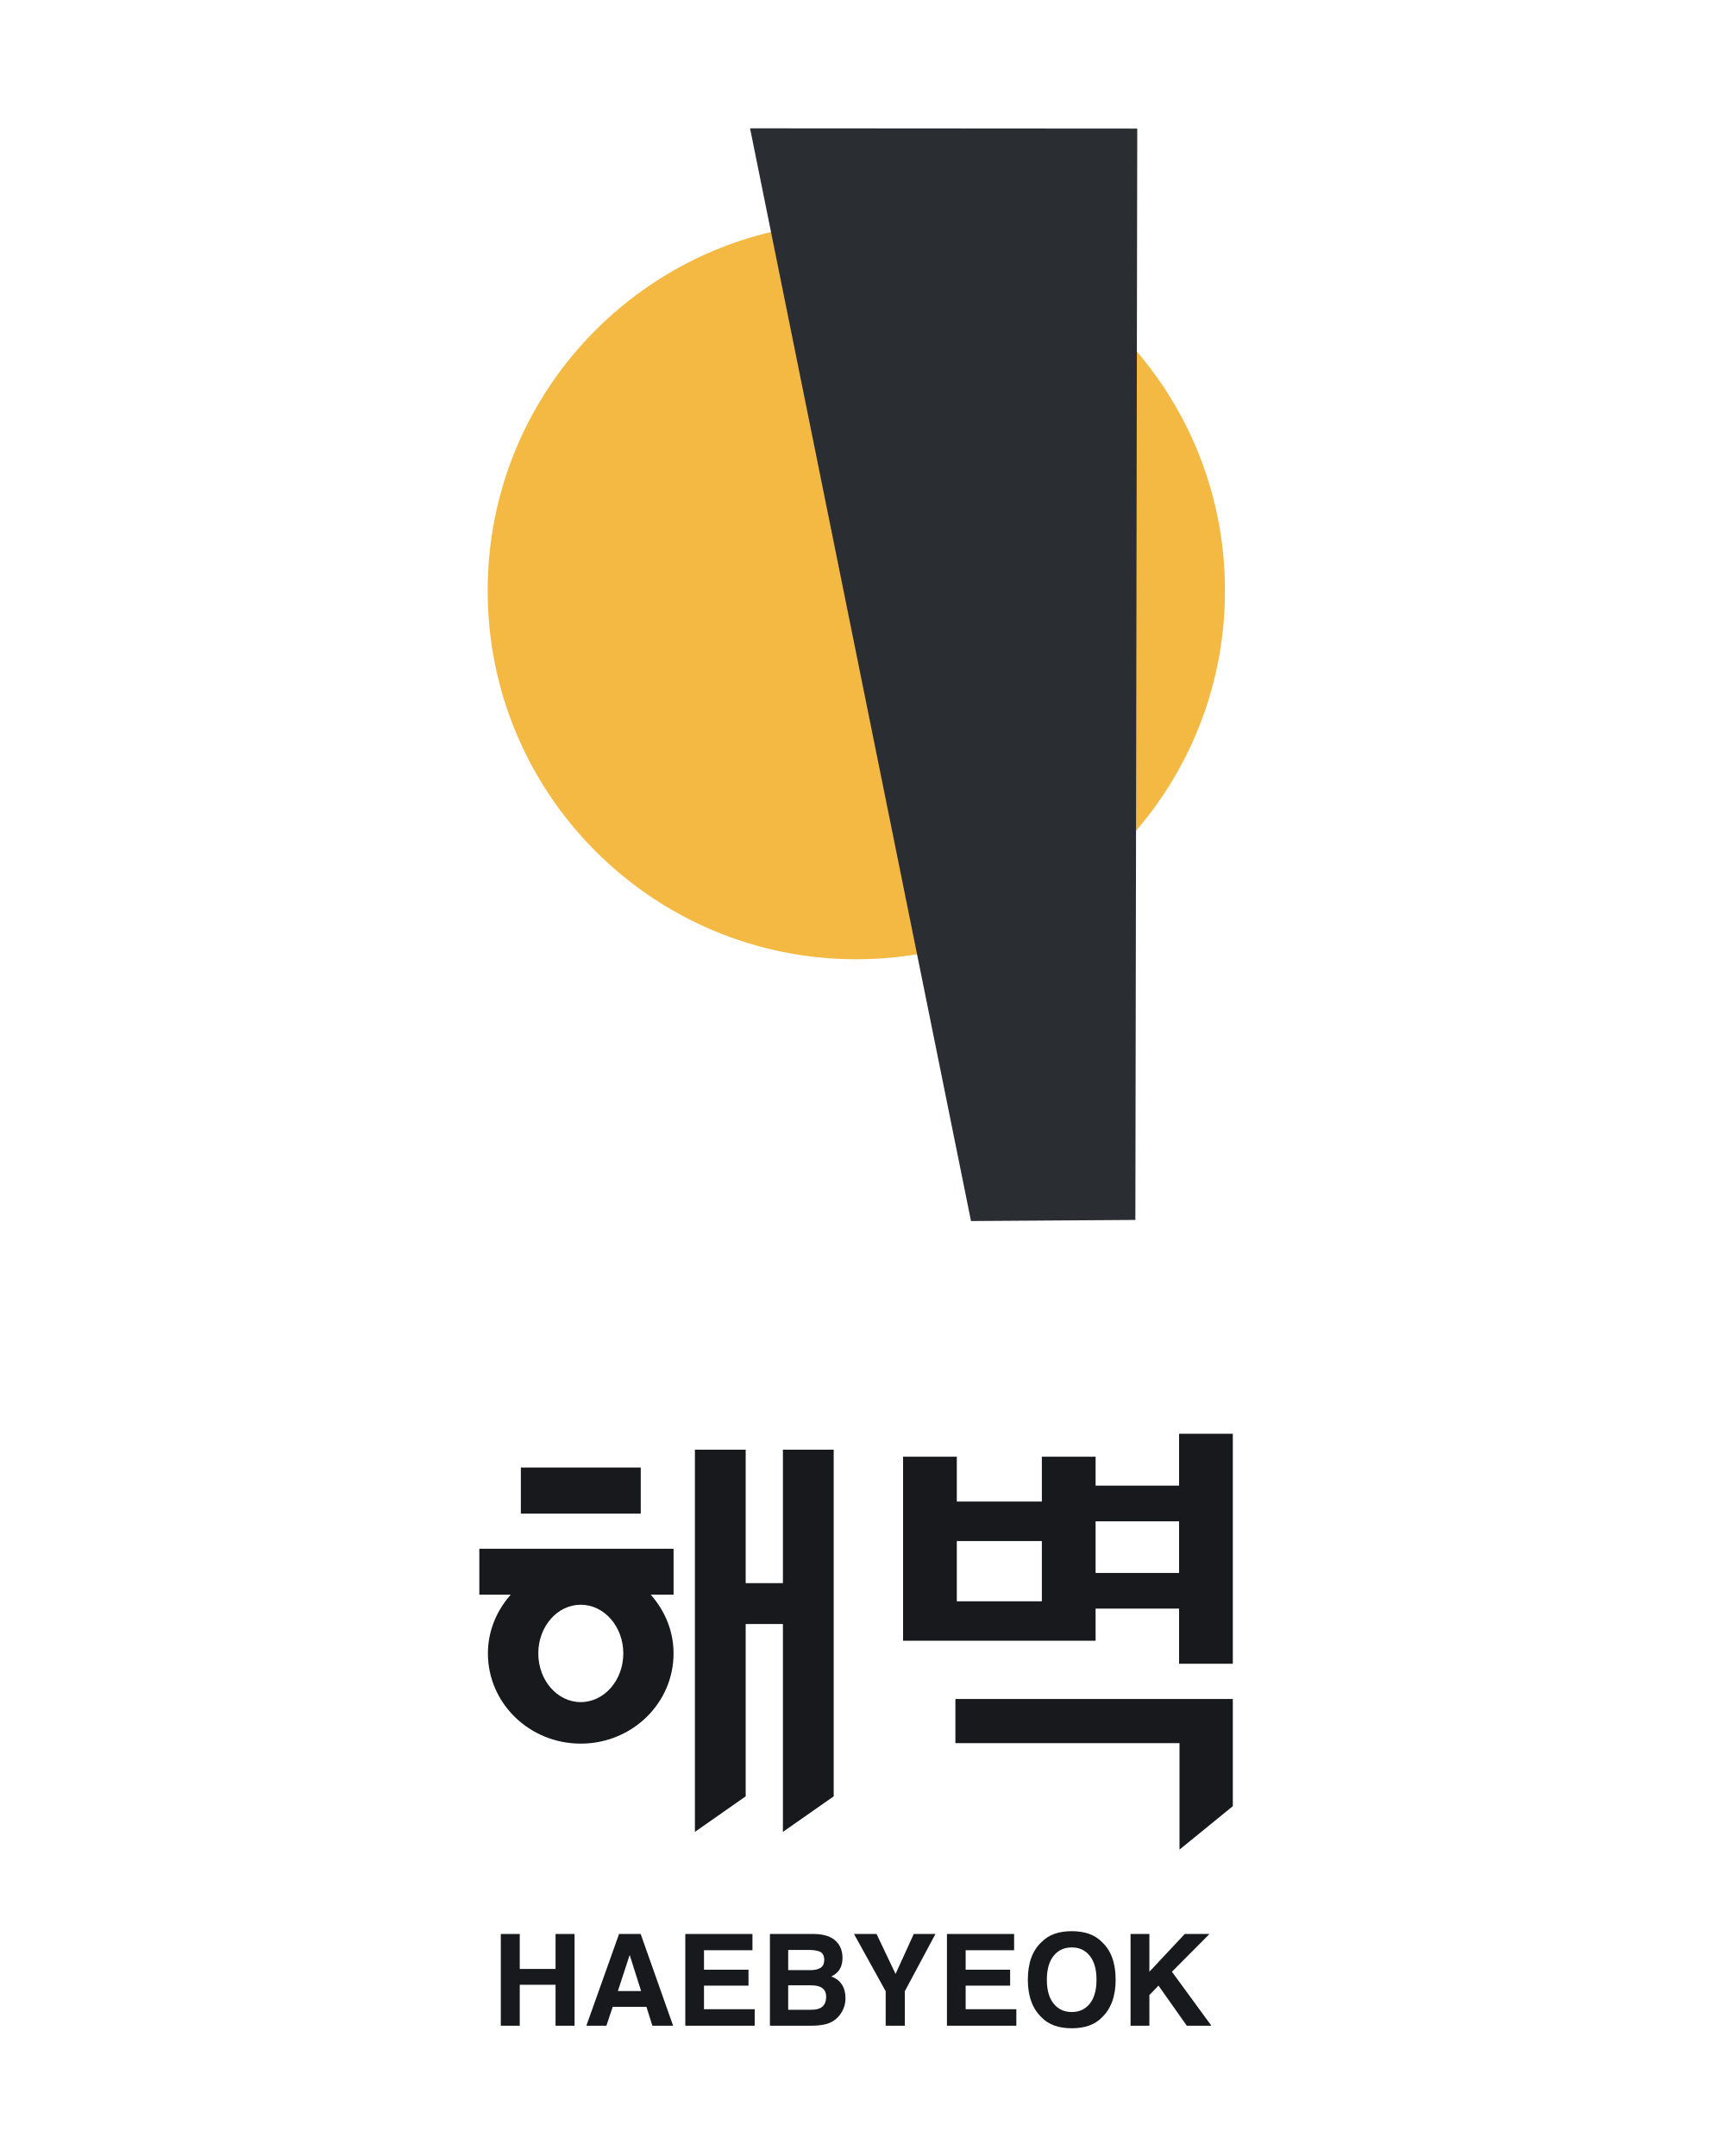
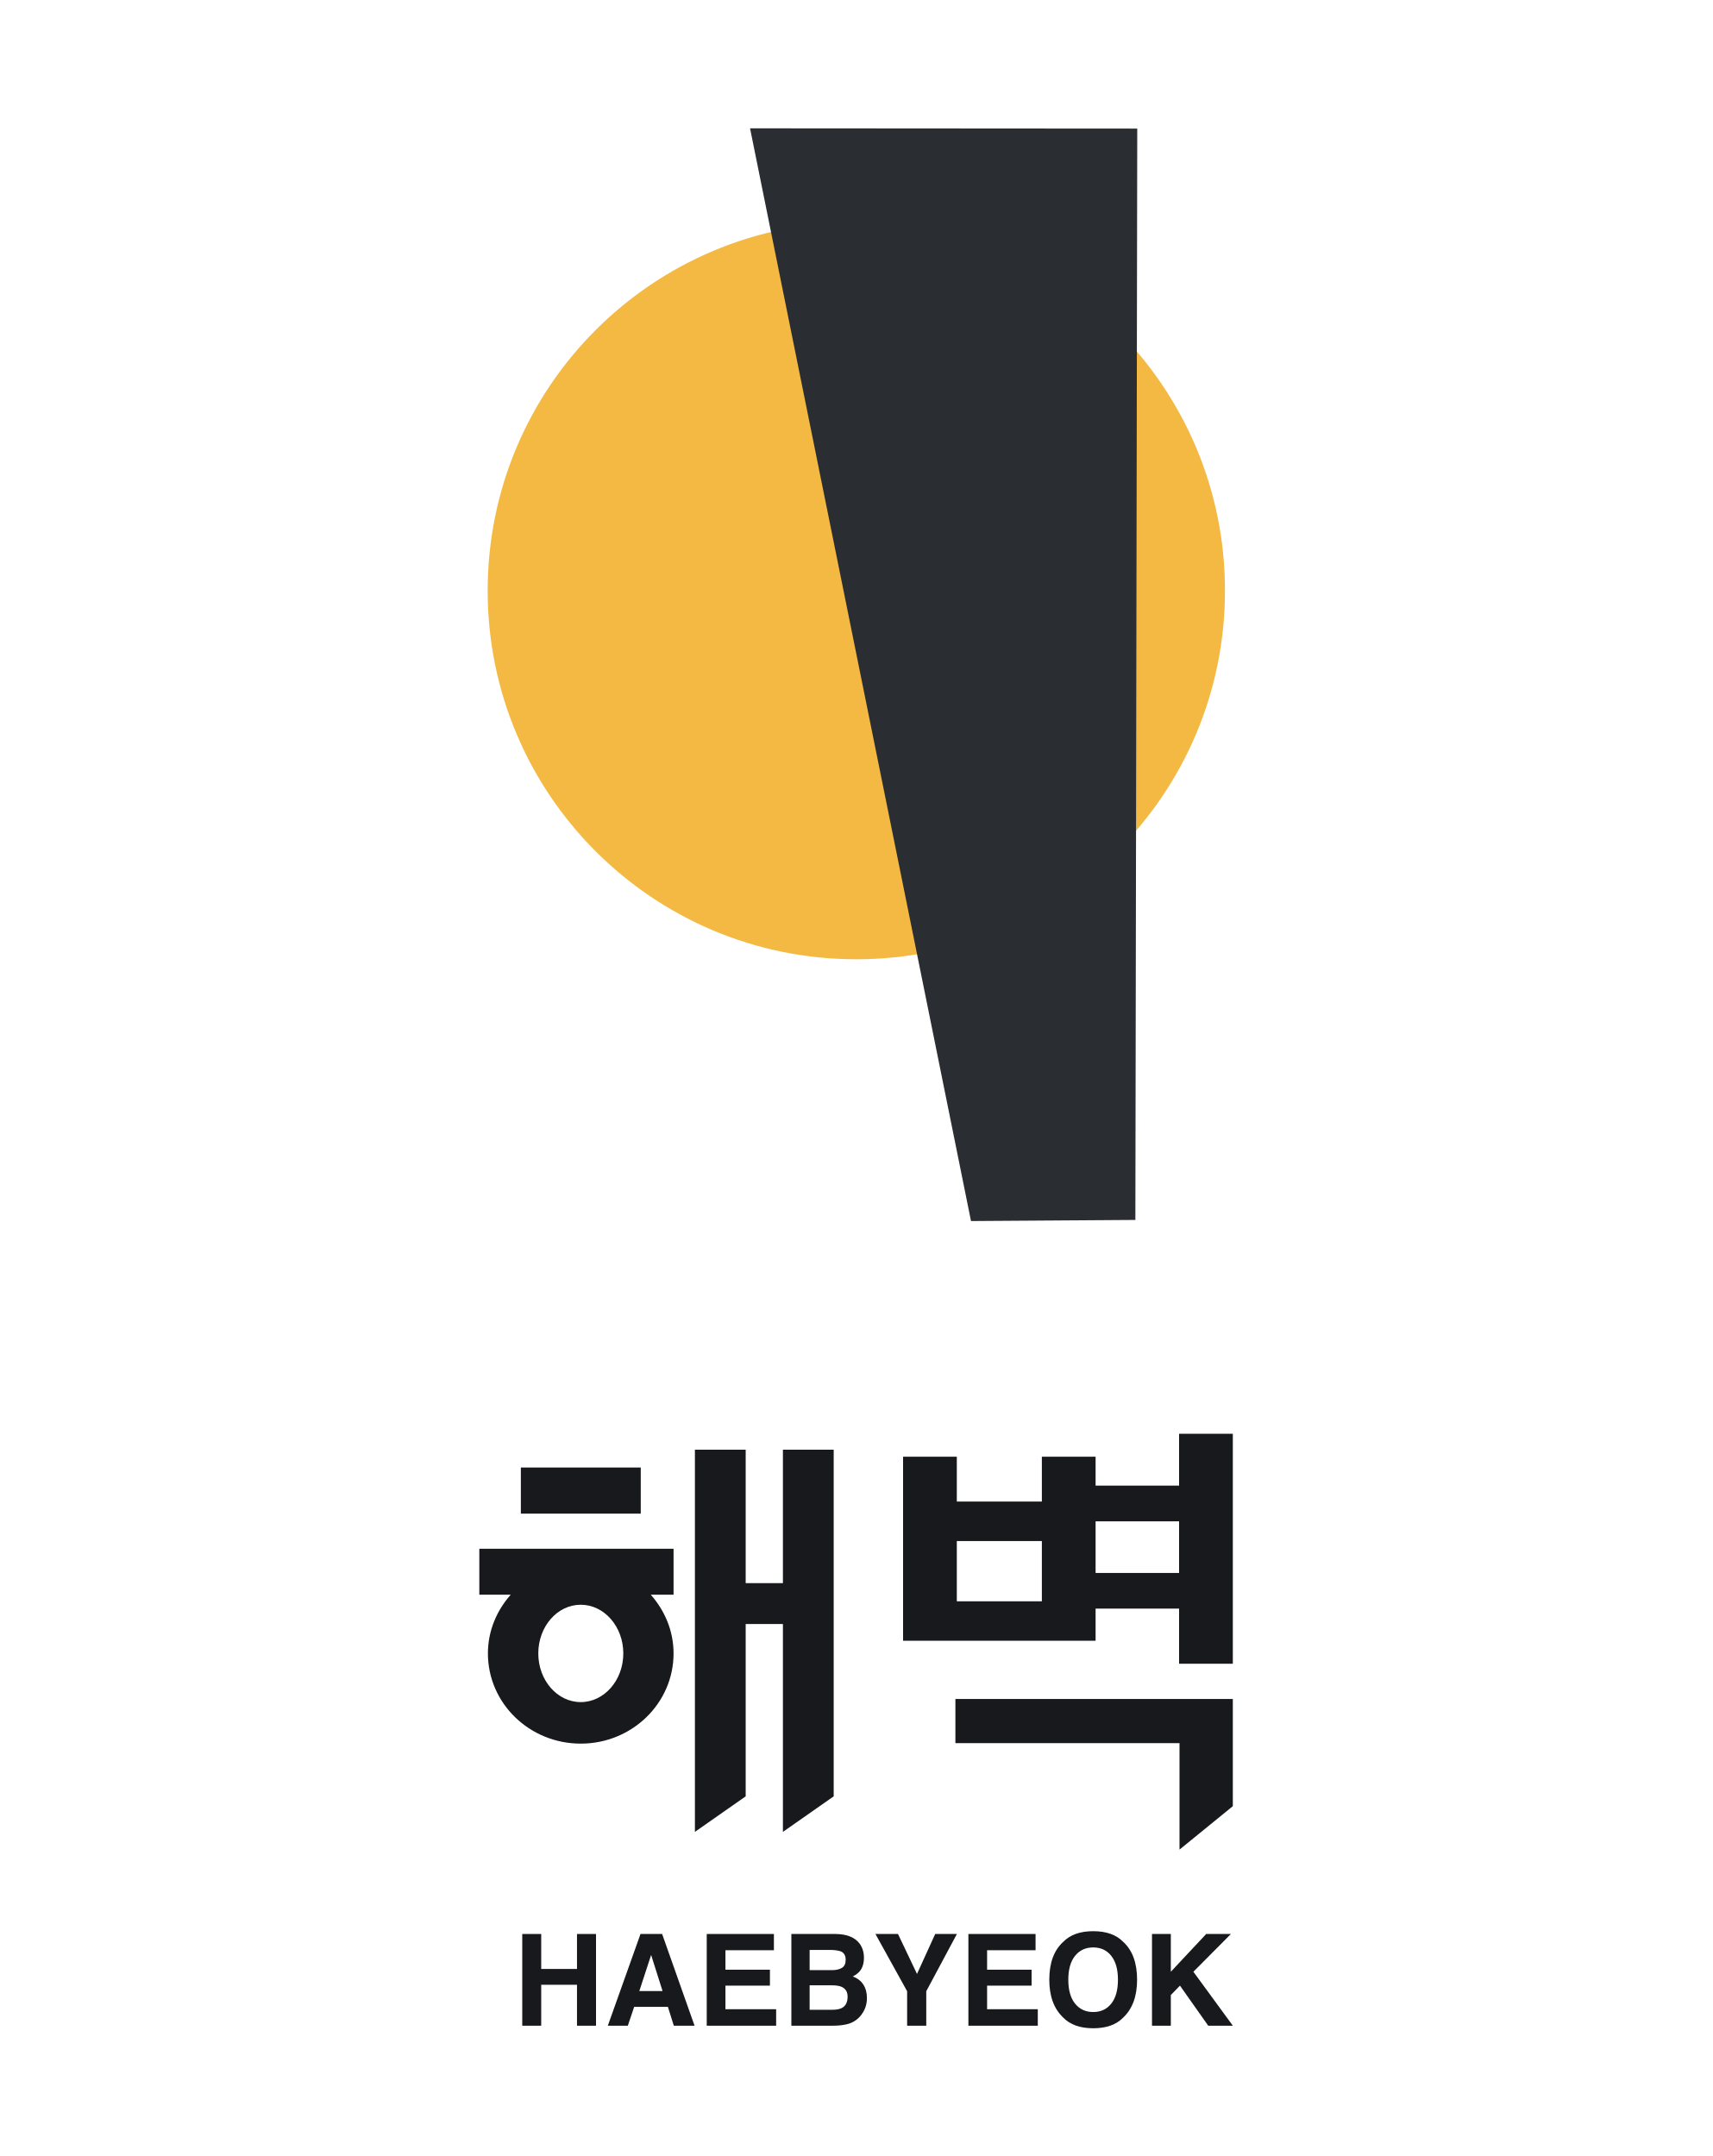
<svg xmlns="http://www.w3.org/2000/svg" viewBox="0 0 320 403" role="img" aria-label="해벽">
  <g transform="translate(75.45 -7.95) scale(0.9)">
    <g opacity="1">
      <path transform="translate(7.52 10.52) scale(0.92)" d="M10.777 131.512C10.777 85.556 48.031 48.301 93.987 48.301C139.943 48.301 177.198 85.556 177.198 131.512C177.198 177.468 139.943 214.722 93.987 214.722C48.031 214.722 10.777 177.468 10.777 131.512Z" fill="#f4b942" fill-rule="nonzero" opacity="1" stroke="none" />
      <path d="M71.919 35.485L152.325 35.54L151.933 262.201L117.801 262.434L71.919 35.485Z" fill="#2a2d32" fill-rule="nonzero" opacity="1" stroke="none" />
    </g>
  </g>
  <g transform="translate(-6.98 255.02) scale(0.44)">
    <g opacity="1">
      <path transform="translate(-18.78 -4.71) scale(1.04)" d="M514.867 32.888L514.867 54.085L480.767 54.085L480.767 42.277L458.821 42.277L458.821 60.594L424.087 60.594L424.087 42.277L402.141 42.277L402.141 117.447L419.249 117.447L424.087 117.447L458.821 117.447L466.424 117.447L480.767 117.447L480.767 104.314L514.867 104.314L514.867 117.447L514.867 123.034L514.867 126.836L536.813 126.836L536.813 32.888L514.867 32.888ZM480.767 68.659L514.867 68.659L514.867 89.741L480.767 89.741L480.767 68.659ZM424.087 76.723L458.821 76.723L458.821 101.319L424.087 101.319L424.087 76.723ZM423.511 141.237L423.511 159.266L515.04 159.266L515.04 202.755L536.813 185.014L536.813 141.237L423.511 141.237Z" fill="#17191c" fill-rule="nonzero" opacity="1" stroke="none" />
      <path transform="translate(11.79 4.70) scale(0.96)" d="M311.706 32.888L311.706 202.006L334.171 186.281L334.171 110.016L350.645 110.016L350.645 202.006L373.11 186.281L373.11 32.888L350.645 32.888L350.645 91.93L334.171 91.93L334.171 32.888L311.706 32.888ZM234.693 40.779L234.693 61.17L287.744 61.17L287.744 40.779L234.693 40.779ZM216.318 76.723L216.318 97.056L230.2 97.056C224.005 104.058 220.12 113.077 220.12 123.034C220.12 145.096 238.504 162.952 261.19 162.952C283.875 162.952 302.26 145.096 302.26 123.034C302.26 113.077 298.374 104.058 292.179 97.056L302.26 97.056L302.26 76.723L216.318 76.723ZM261.19 101.491C271.575 101.491 280.025 111.142 280.025 123.034C280.025 134.927 271.575 144.577 261.19 144.577C250.805 144.577 242.412 134.927 242.412 123.034C242.412 111.142 250.805 101.491 261.19 101.491Z" fill="#17191c" fill-rule="nonzero" opacity="1" stroke="none" />
    </g>
  </g>
-   <g transform="translate(-9.80 264.02) scale(0.44)">
-     <g opacity="1">
+   <g transform="translate(-6.98 264.02) scale(0.44)">
+     <g opacity="1" transform="translate(2.7 0)">
      <path d="M243.042 243.12L243.042 260.515L234.992 260.515L234.992 221.547L243.042 221.547L243.042 236.404L258.244 236.404L258.244 221.547L266.32 221.547L266.32 260.515L258.244 260.515L258.244 243.12L243.042 243.12Z" fill="#17191c" fill-rule="nonzero" opacity="1" stroke="none" />
      <path d="M294.401 221.547L308.178 260.515L299.363 260.515L296.856 252.505L282.525 252.505L279.833 260.515L271.334 260.515L285.217 221.547L294.401 221.547ZM289.73 230.456L284.715 245.79L294.586 245.79L289.73 230.456Z" fill="#17191c" fill-rule="nonzero" opacity="1" stroke="none" />
      <path d="M342.831 253.51L342.831 260.515L313.351 260.515L313.351 221.547L341.881 221.547L341.881 228.447L321.295 228.447L321.295 236.722L340.192 236.722L340.192 243.49L321.295 243.49L321.295 253.51L342.831 253.51Z" fill="#17191c" fill-rule="nonzero" opacity="1" stroke="none" />
      <path d="M366.927 260.515L349.297 260.515L349.297 221.547L368.194 221.547C372.962 221.617 376.34 223.001 378.328 225.697C379.525 227.354 380.123 229.337 380.123 231.646C380.123 234.025 379.525 235.937 378.328 237.383C377.66 238.193 376.674 238.934 375.372 239.603C377.361 240.326 378.861 241.472 379.872 243.04C380.884 244.609 381.39 246.512 381.39 248.751C381.39 251.06 380.809 253.131 379.648 254.964C378.909 256.18 377.985 257.202 376.877 258.03C375.628 258.982 374.154 259.634 372.456 259.987C370.758 260.339 368.915 260.515 366.927 260.515ZM370.595 253.06C372.32 252.214 373.182 250.593 373.182 248.196C373.182 246.169 372.346 244.776 370.675 244.018C369.742 243.595 368.431 243.375 366.742 243.358L357.056 243.358L357.056 253.747L366.61 253.747C368.317 253.747 369.645 253.518 370.595 253.06ZM370.252 228.923C369.038 228.517 367.49 228.315 365.607 228.315L357.056 228.315L357.056 236.907L366.61 236.907C368.317 236.907 369.703 236.585 370.767 235.942C371.832 235.298 372.364 234.157 372.364 232.518C372.364 230.703 371.66 229.504 370.252 228.923Z" fill="#17191c" fill-rule="nonzero" opacity="1" stroke="none" />
      <path d="M406.594 260.515L398.466 260.515L398.466 245.869L385.006 221.547L394.586 221.547L402.662 238.519L410.395 221.547L419.606 221.547L406.594 245.869L406.594 260.515Z" fill="#17191c" fill-rule="nonzero" opacity="1" stroke="none" />
      <path d="M453.968 253.51L453.968 260.515L424.488 260.515L424.488 221.547L453.018 221.547L453.018 228.447L432.432 228.447L432.432 236.722L451.329 236.722L451.329 243.49L432.432 243.49L432.432 253.51L453.968 253.51Z" fill="#17191c" fill-rule="nonzero" opacity="1" stroke="none" />
      <path d="M490.258 224.904C494.181 228.482 496.143 233.84 496.143 240.978C496.143 247.975 494.181 253.333 490.258 257.052C487.319 260.084 483.07 261.599 477.51 261.599C471.95 261.599 467.701 260.084 464.763 257.052C460.822 253.333 458.851 247.975 458.851 240.978C458.851 233.84 460.822 228.482 464.763 224.904C467.701 221.873 471.95 220.357 477.51 220.357C483.07 220.357 487.319 221.873 490.258 224.904ZM477.51 227.257C474.29 227.257 471.722 228.447 469.804 230.826C467.886 233.206 466.927 236.59 466.927 240.978C466.927 245.367 467.886 248.751 469.804 251.13C471.722 253.51 474.29 254.699 477.51 254.699C480.73 254.699 483.286 253.51 485.177 251.13C487.069 248.751 488.014 245.367 488.014 240.978C488.014 236.607 487.069 233.228 485.177 230.839C483.286 228.451 480.73 227.257 477.51 227.257Z" fill="#17191c" fill-rule="nonzero" opacity="1" stroke="none" />
      <path d="M525.491 221.547L535.995 221.547L520.054 237.594L536.813 260.515L526.362 260.515L514.354 243.49L510.474 247.482L510.474 260.515L502.477 260.515L502.477 221.547L510.474 221.547L510.474 237.594L525.491 221.547Z" fill="#17191c" fill-rule="nonzero" opacity="1" stroke="none" />
    </g>
  </g>
</svg>
